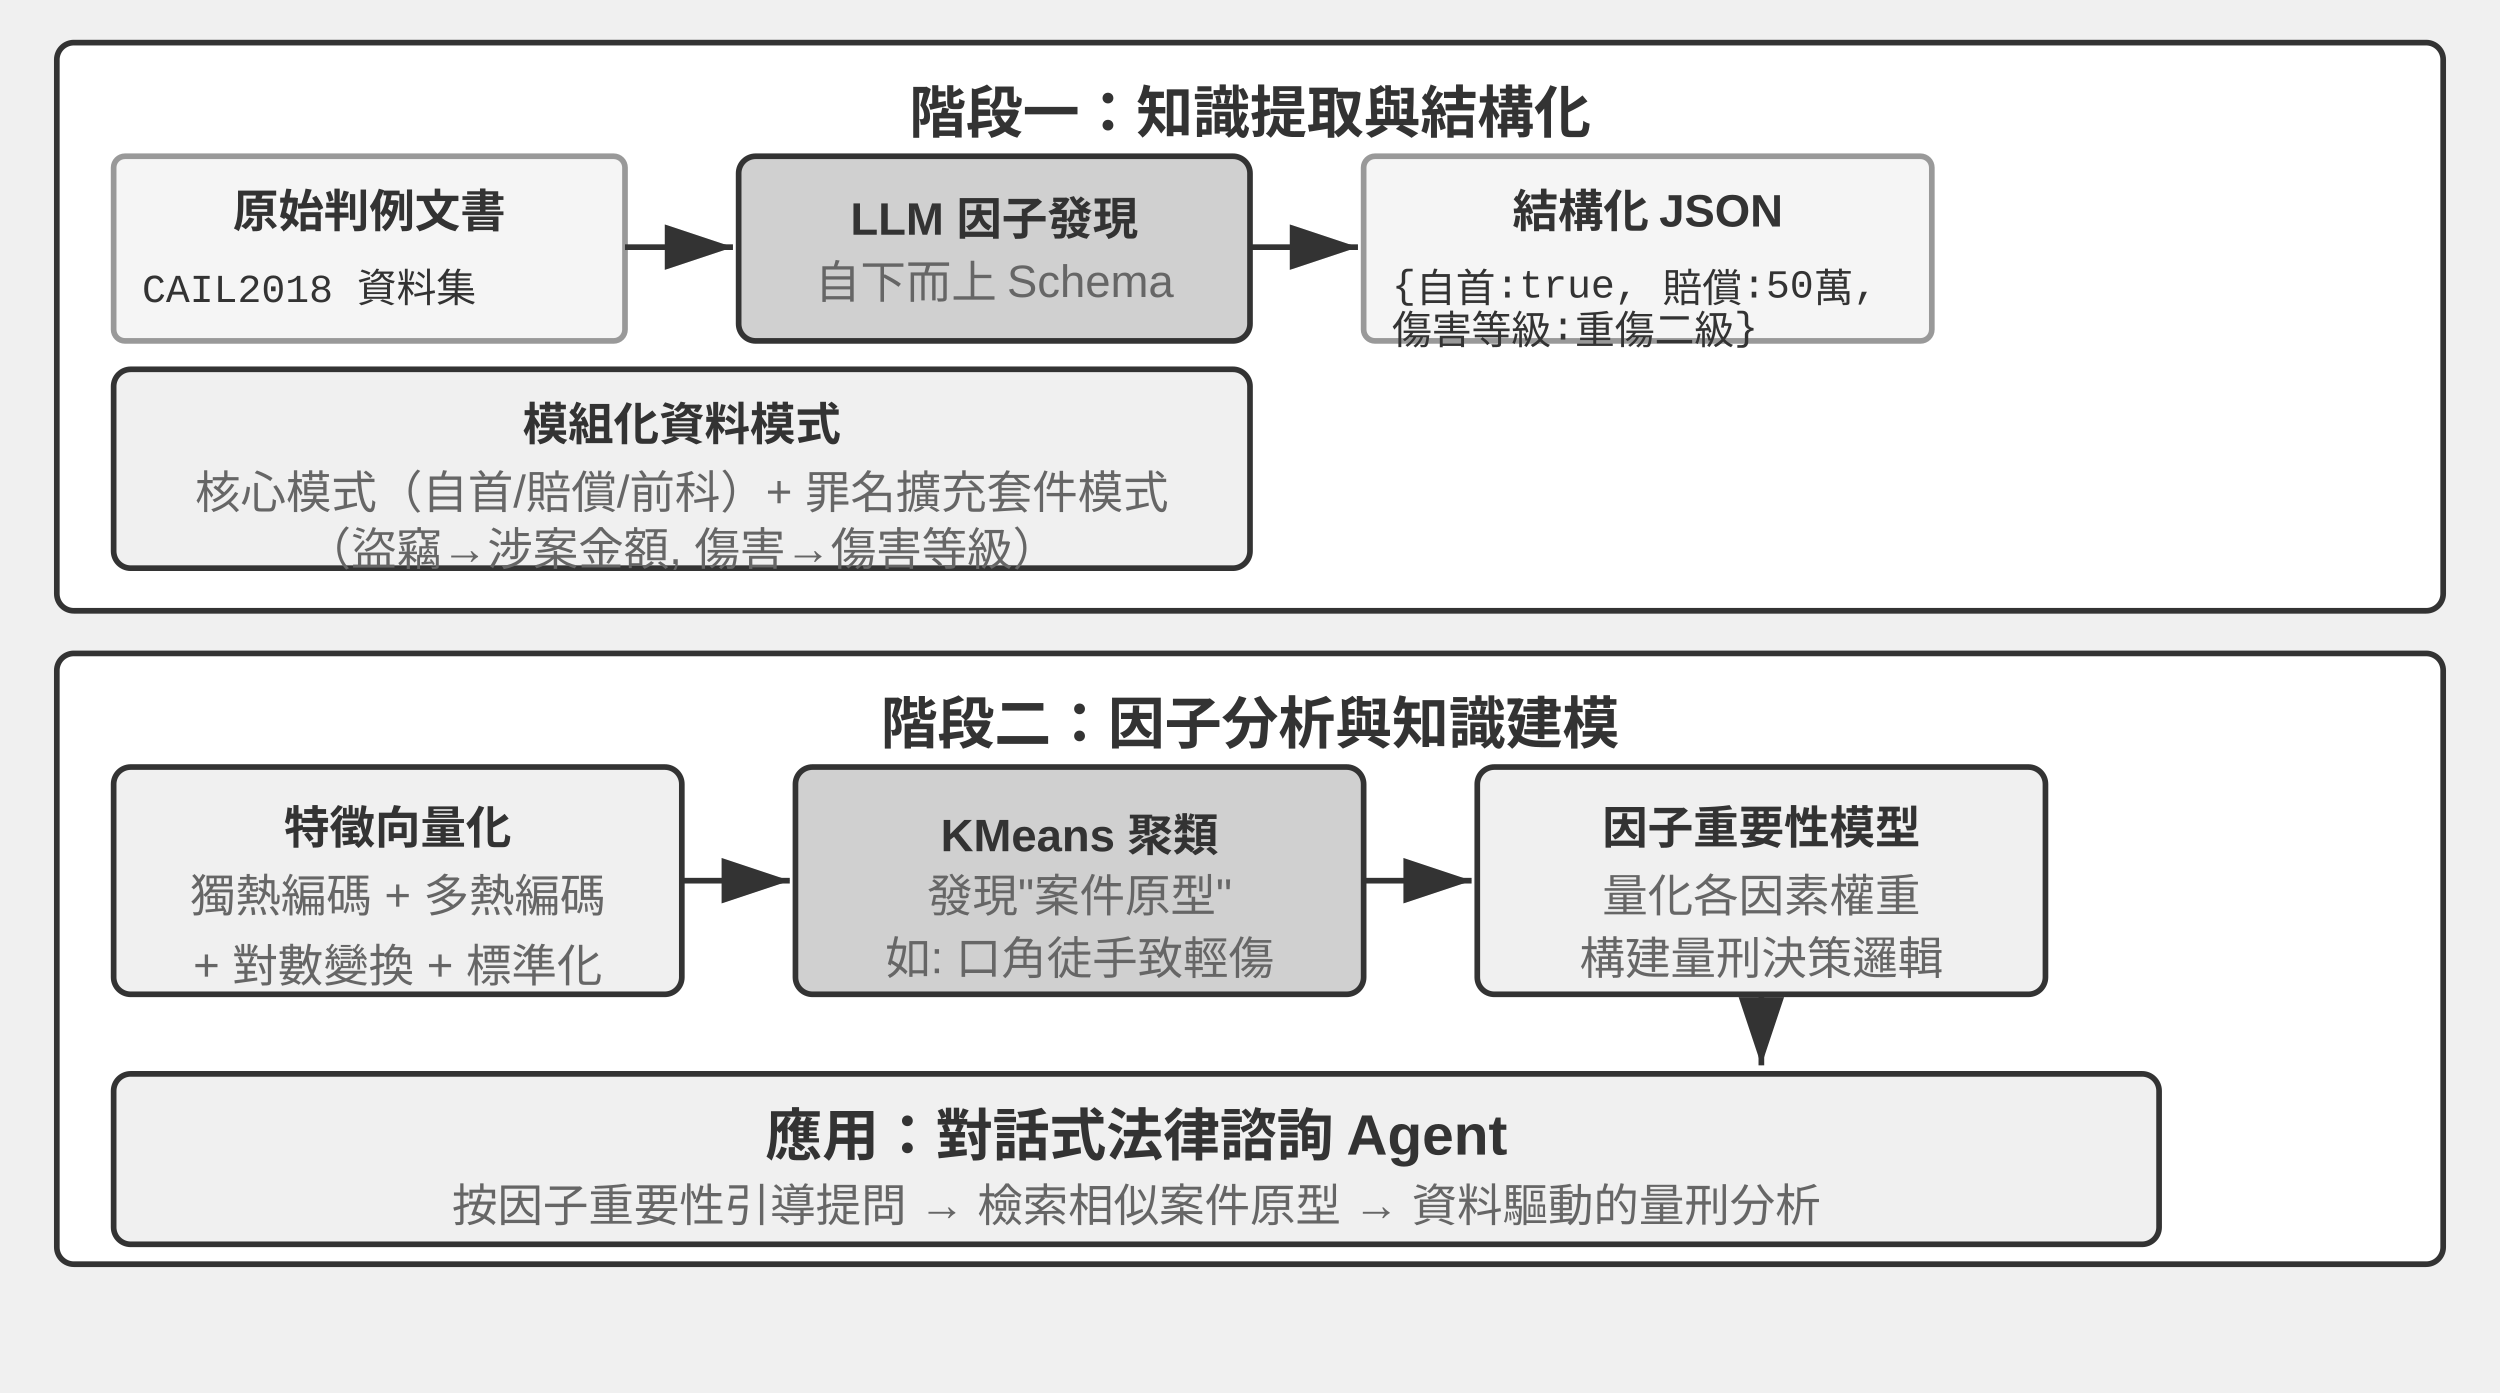
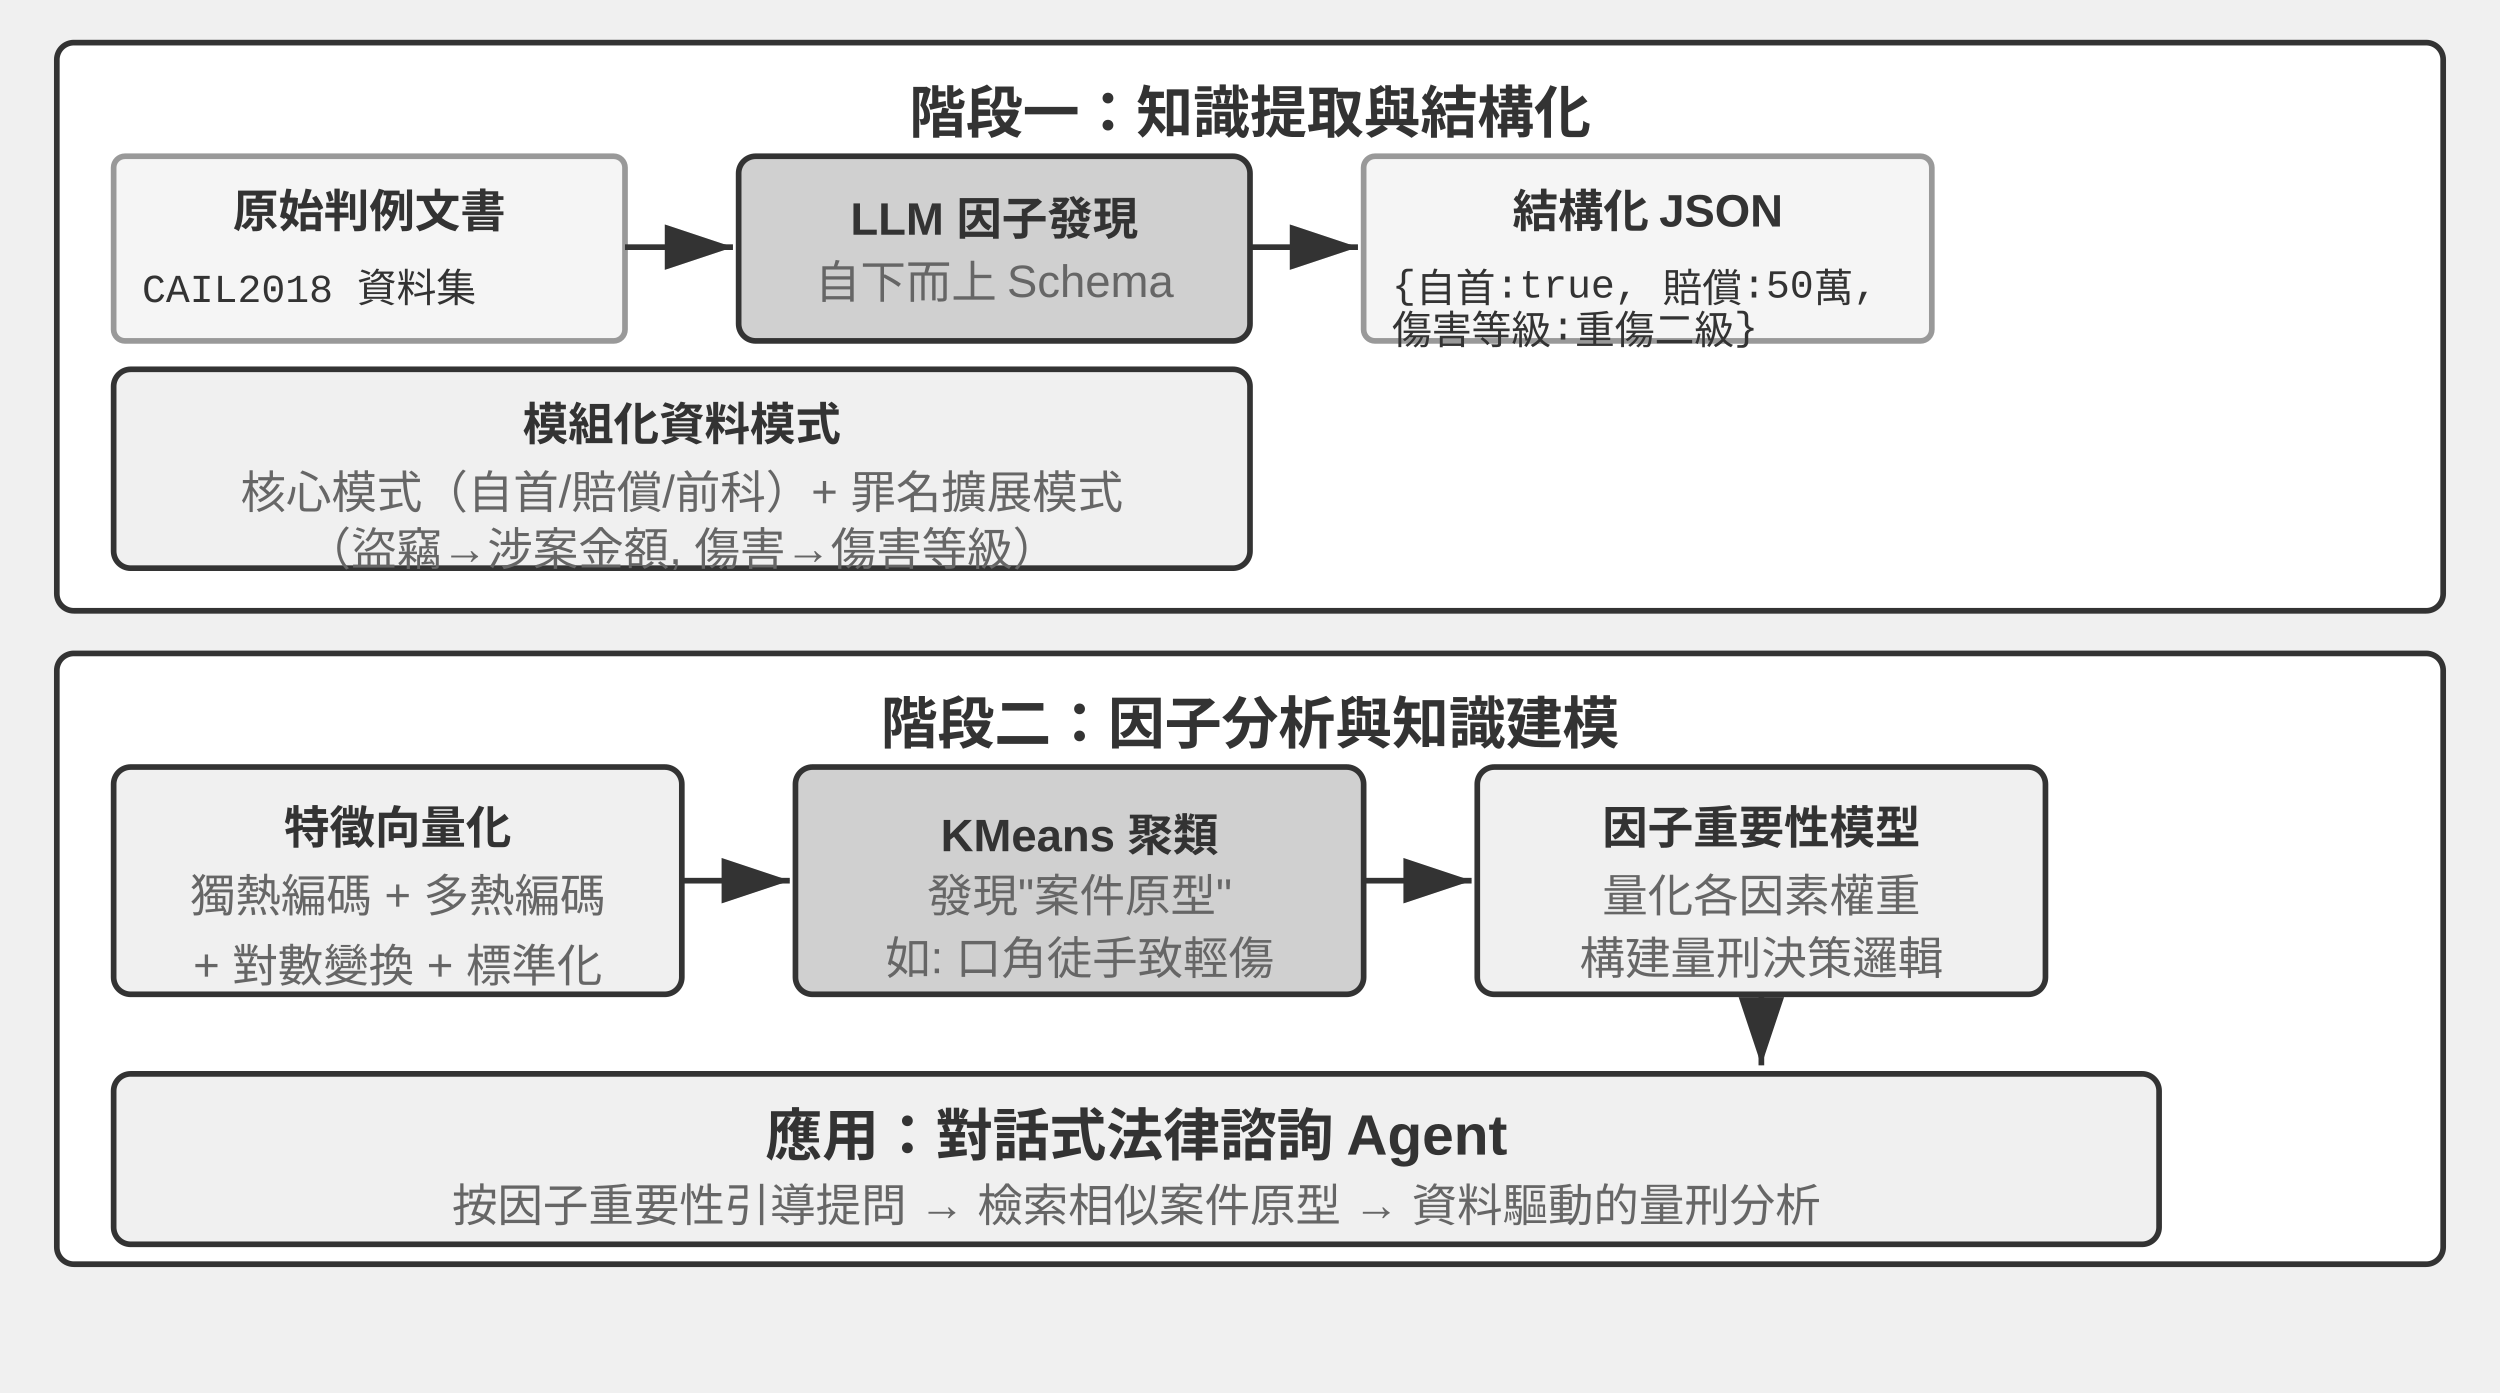
<svg xmlns="http://www.w3.org/2000/svg" viewBox="0 40 880 490" width="880" height="490" style="background:#ffffff">
  <defs>
    <marker id="ah" markerWidth="12" markerHeight="8" refX="12" refY="4" orient="auto">
      <polygon points="0 0, 12 4, 0 8" fill="#333333" />
    </marker>
    <marker id="ah-light" markerWidth="12" markerHeight="8" refX="12" refY="4" orient="auto">
      <polygon points="0 0, 12 4, 0 8" fill="#999999" />
    </marker>
  </defs>
  <rect x="20" y="55" width="840" height="200" rx="6" fill="#ffffff" stroke="#333333" stroke-width="2" />
  <text x="440" y="78" font-family="Arial, 'Helvetica Neue', Helvetica, 'PingFang SC', 'Microsoft YaHei', sans-serif" font-size="20" fill="#333333" text-anchor="middle" dominant-baseline="central" font-weight="bold">階段一：知識提取與結構化</text>
  <rect x="40" y="95" width="180" height="65" rx="4" fill="#f5f5f5" stroke="#999999" stroke-width="2" />
  <text x="130" y="113" font-family="Arial, 'Helvetica Neue', Helvetica, 'PingFang SC', 'Microsoft YaHei', sans-serif" font-size="16" fill="#333333" text-anchor="middle" dominant-baseline="central" font-weight="bold">原始判例文書</text>
  <text x="50" y="138" font-family="'Courier New', Courier, monospace" font-size="14" fill="#333333" text-anchor="start" dominant-baseline="central">CAIL2018 資料集</text>
  <line x1="220" y1="127" x2="258" y2="127" stroke="#333333" stroke-width="2" marker-end="url(#ah)" />
  <rect x="260" y="95" width="180" height="65" rx="6" fill="#d0d0d0" stroke="#333333" stroke-width="2" />
  <text x="350" y="113" font-family="Arial, 'Helvetica Neue', Helvetica, 'PingFang SC', 'Microsoft YaHei', sans-serif" font-size="16" fill="#333333" text-anchor="middle" dominant-baseline="central" font-weight="bold">LLM 因子發現</text>
  <text x="350" y="138" font-family="Arial, 'Helvetica Neue', Helvetica, 'PingFang SC', 'Microsoft YaHei', sans-serif" font-size="16" fill="#666666" text-anchor="middle" dominant-baseline="central" font-weight="normal">自下而上 Schema</text>
  <line x1="440" y1="127" x2="478" y2="127" stroke="#333333" stroke-width="2" marker-end="url(#ah)" />
  <rect x="480" y="95" width="200" height="65" rx="4" fill="#f5f5f5" stroke="#999999" stroke-width="2" />
  <text x="580" y="113" font-family="Arial, 'Helvetica Neue', Helvetica, 'PingFang SC', 'Microsoft YaHei', sans-serif" font-size="16" fill="#333333" text-anchor="middle" dominant-baseline="central" font-weight="bold">結構化 JSON</text>
  <text x="490" y="138" font-family="'Courier New', Courier, monospace" font-size="14" fill="#333333" text-anchor="start" dominant-baseline="central">{自首:true, 賠償:50萬,</text>
  <text x="490" y="155" font-family="'Courier New', Courier, monospace" font-size="14" fill="#333333" text-anchor="start" dominant-baseline="central"> 傷害等級:重傷二級}</text>
  <rect x="40" y="170" width="400" height="70" rx="6" fill="#f0f0f0" stroke="#333333" stroke-width="2" />
  <text x="240" y="188" font-family="Arial, 'Helvetica Neue', Helvetica, 'PingFang SC', 'Microsoft YaHei', sans-serif" font-size="16" fill="#333333" text-anchor="middle" dominant-baseline="central" font-weight="bold">模組化資料模式</text>
-   <text x="240" y="212" font-family="Arial, 'Helvetica Neue', Helvetica, 'PingFang SC', 'Microsoft YaHei', sans-serif" font-size="16" fill="#666666" text-anchor="middle" dominant-baseline="central" font-weight="normal">核心模式（自首/賠償/前科）+ 罪名擴充套件模式</text>
+   <text x="240" y="212" font-family="Arial, 'Helvetica Neue', Helvetica, 'PingFang SC', 'Microsoft YaHei', sans-serif" font-size="16" fill="#666666" text-anchor="middle" dominant-baseline="central" font-weight="normal">核心模式（自首/賠償/前科）+ 罪名擴展模式</text>
  <text x="240" y="232" font-family="Arial, 'Helvetica Neue', Helvetica, 'PingFang SC', 'Microsoft YaHei', sans-serif" font-size="16" fill="#666666" text-anchor="middle" dominant-baseline="central" font-weight="normal">（盜竊→涉案金額, 傷害→傷害等級）</text>
  <rect x="20" y="270" width="840" height="215" rx="6" fill="#ffffff" stroke="#333333" stroke-width="2" />
  <text x="440" y="293" font-family="Arial, 'Helvetica Neue', Helvetica, 'PingFang SC', 'Microsoft YaHei', sans-serif" font-size="20" fill="#333333" text-anchor="middle" dominant-baseline="central" font-weight="bold">階段二：因子分析與知識建模</text>
  <rect x="40" y="310" width="200" height="80" rx="6" fill="#f0f0f0" stroke="#333333" stroke-width="2" />
  <text x="140" y="330" font-family="Arial, 'Helvetica Neue', Helvetica, 'PingFang SC', 'Microsoft YaHei', sans-serif" font-size="16" fill="#333333" text-anchor="middle" dominant-baseline="central" font-weight="bold">特徵向量化</text>
  <text x="140" y="354" font-family="Arial, 'Helvetica Neue', Helvetica, 'PingFang SC', 'Microsoft YaHei', sans-serif" font-size="16" fill="#666666" text-anchor="middle" dominant-baseline="central" font-weight="normal">獨熱編碼 + 多熱編碼</text>
  <text x="140" y="376" font-family="Arial, 'Helvetica Neue', Helvetica, 'PingFang SC', 'Microsoft YaHei', sans-serif" font-size="16" fill="#666666" text-anchor="middle" dominant-baseline="central" font-weight="normal">+ 對數變換 + 標準化</text>
  <line x1="240" y1="350" x2="278" y2="350" stroke="#333333" stroke-width="2" marker-end="url(#ah)" />
  <rect x="280" y="310" width="200" height="80" rx="6" fill="#d0d0d0" stroke="#333333" stroke-width="2" />
  <text x="380" y="330" font-family="Arial, 'Helvetica Neue', Helvetica, 'PingFang SC', 'Microsoft YaHei', sans-serif" font-size="16" fill="#333333" text-anchor="middle" dominant-baseline="central" font-weight="bold">KMeans 聚類</text>
  <text x="380" y="354" font-family="Arial, 'Helvetica Neue', Helvetica, 'PingFang SC', 'Microsoft YaHei', sans-serif" font-size="16" fill="#666666" text-anchor="middle" dominant-baseline="central" font-weight="normal">發現"案件原型"</text>
  <text x="380" y="376" font-family="Arial, 'Helvetica Neue', Helvetica, 'PingFang SC', 'Microsoft YaHei', sans-serif" font-size="16" fill="#666666" text-anchor="middle" dominant-baseline="central" font-weight="normal">如: 口角徒手致輕傷</text>
  <line x1="480" y1="350" x2="518" y2="350" stroke="#333333" stroke-width="2" marker-end="url(#ah)" />
  <rect x="520" y="310" width="200" height="80" rx="6" fill="#f0f0f0" stroke="#333333" stroke-width="2" />
  <text x="620" y="330" font-family="Arial, 'Helvetica Neue', Helvetica, 'PingFang SC', 'Microsoft YaHei', sans-serif" font-size="16" fill="#333333" text-anchor="middle" dominant-baseline="central" font-weight="bold">因子重要性模型</text>
  <text x="620" y="354" font-family="Arial, 'Helvetica Neue', Helvetica, 'PingFang SC', 'Microsoft YaHei', sans-serif" font-size="16" fill="#666666" text-anchor="middle" dominant-baseline="central" font-weight="normal">量化各因素權重</text>
  <text x="620" y="376" font-family="Arial, 'Helvetica Neue', Helvetica, 'PingFang SC', 'Microsoft YaHei', sans-serif" font-size="16" fill="#666666" text-anchor="middle" dominant-baseline="central" font-weight="normal">構建量刑決策邏輯</text>
  <line x1="620" y1="390" x2="620" y2="415" stroke="#333333" stroke-width="2" marker-end="url(#ah)" />
  <rect x="40" y="418" width="720" height="60" rx="6" fill="#f0f0f0" stroke="#333333" stroke-width="2" />
  <text x="400" y="438" font-family="Arial, 'Helvetica Neue', Helvetica, 'PingFang SC', 'Microsoft YaHei', sans-serif" font-size="20" fill="#333333" text-anchor="middle" dominant-baseline="central" font-weight="bold">應用：對話式法律諮詢 Agent</text>
  <text x="400" y="463" font-family="Arial, 'Helvetica Neue', Helvetica, 'PingFang SC', 'Microsoft YaHei', sans-serif" font-size="16" fill="#666666" text-anchor="middle" dominant-baseline="central" font-weight="normal">按因子重要性引導提問 → 檢索相似案件原型 → 資料驅動的量刑分析</text>
</svg>
